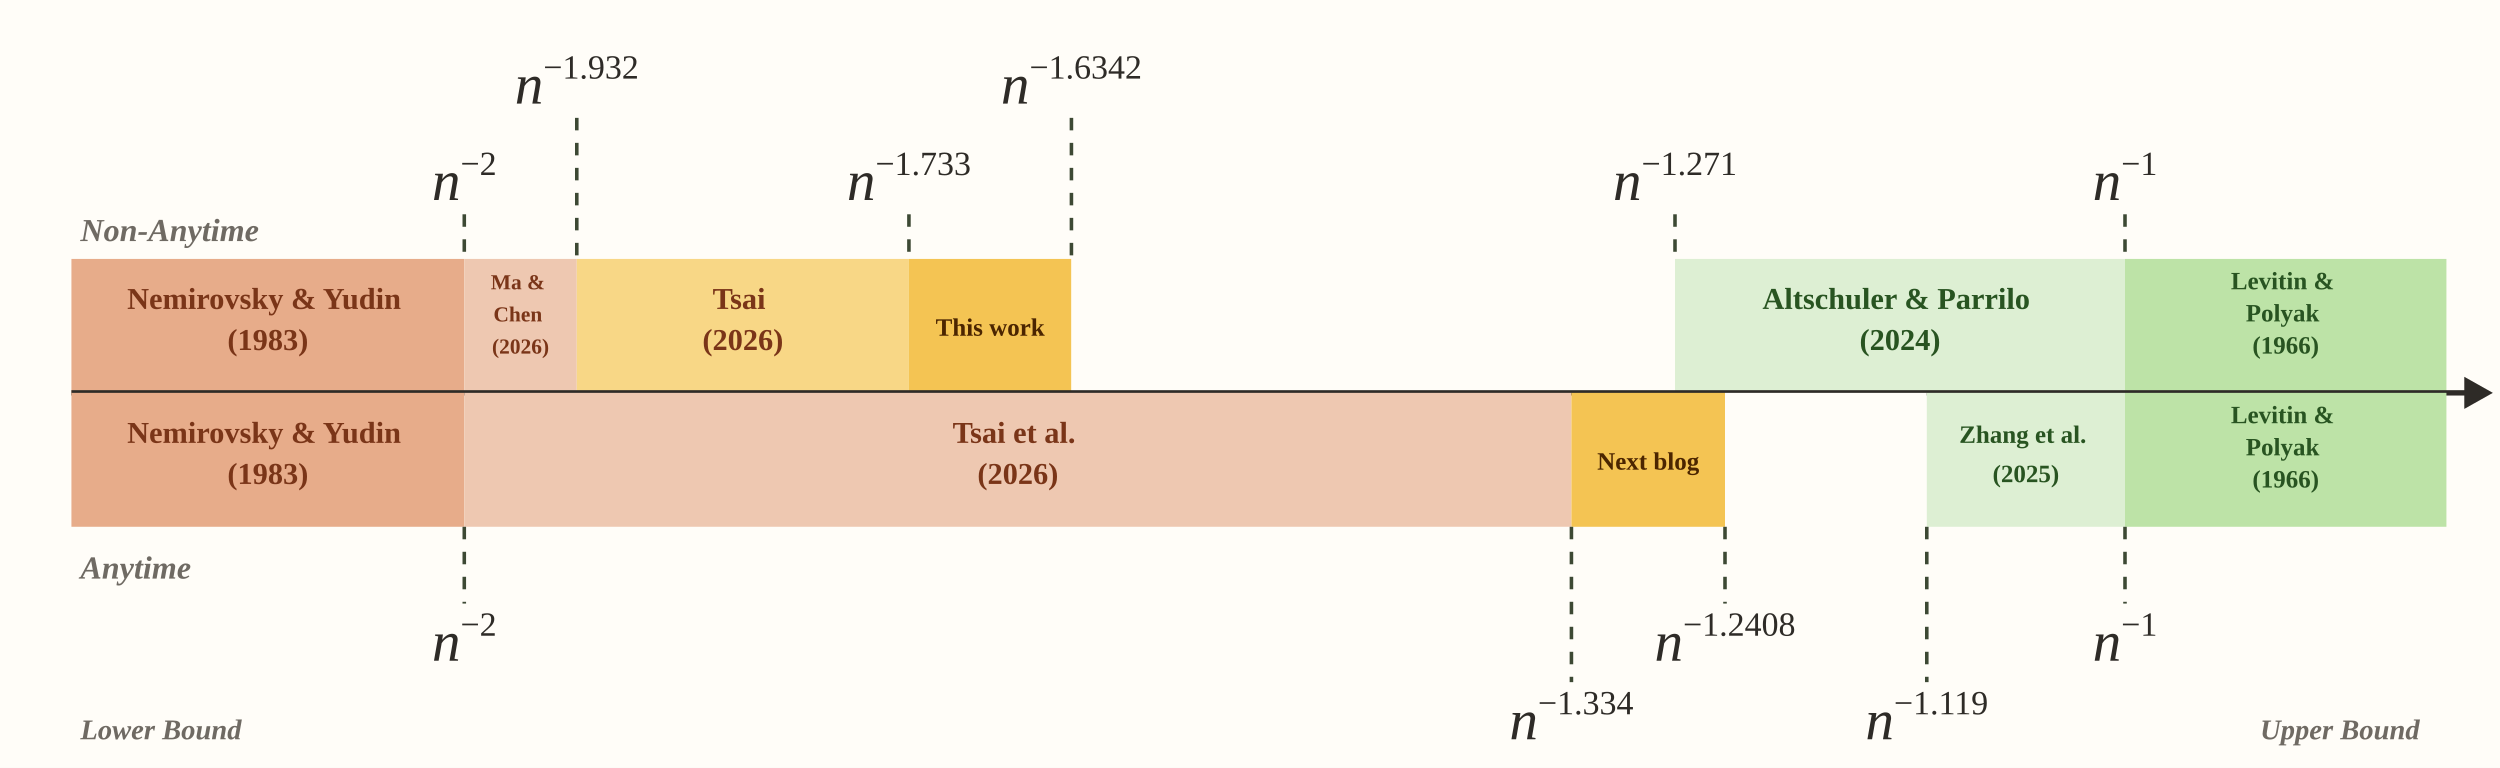
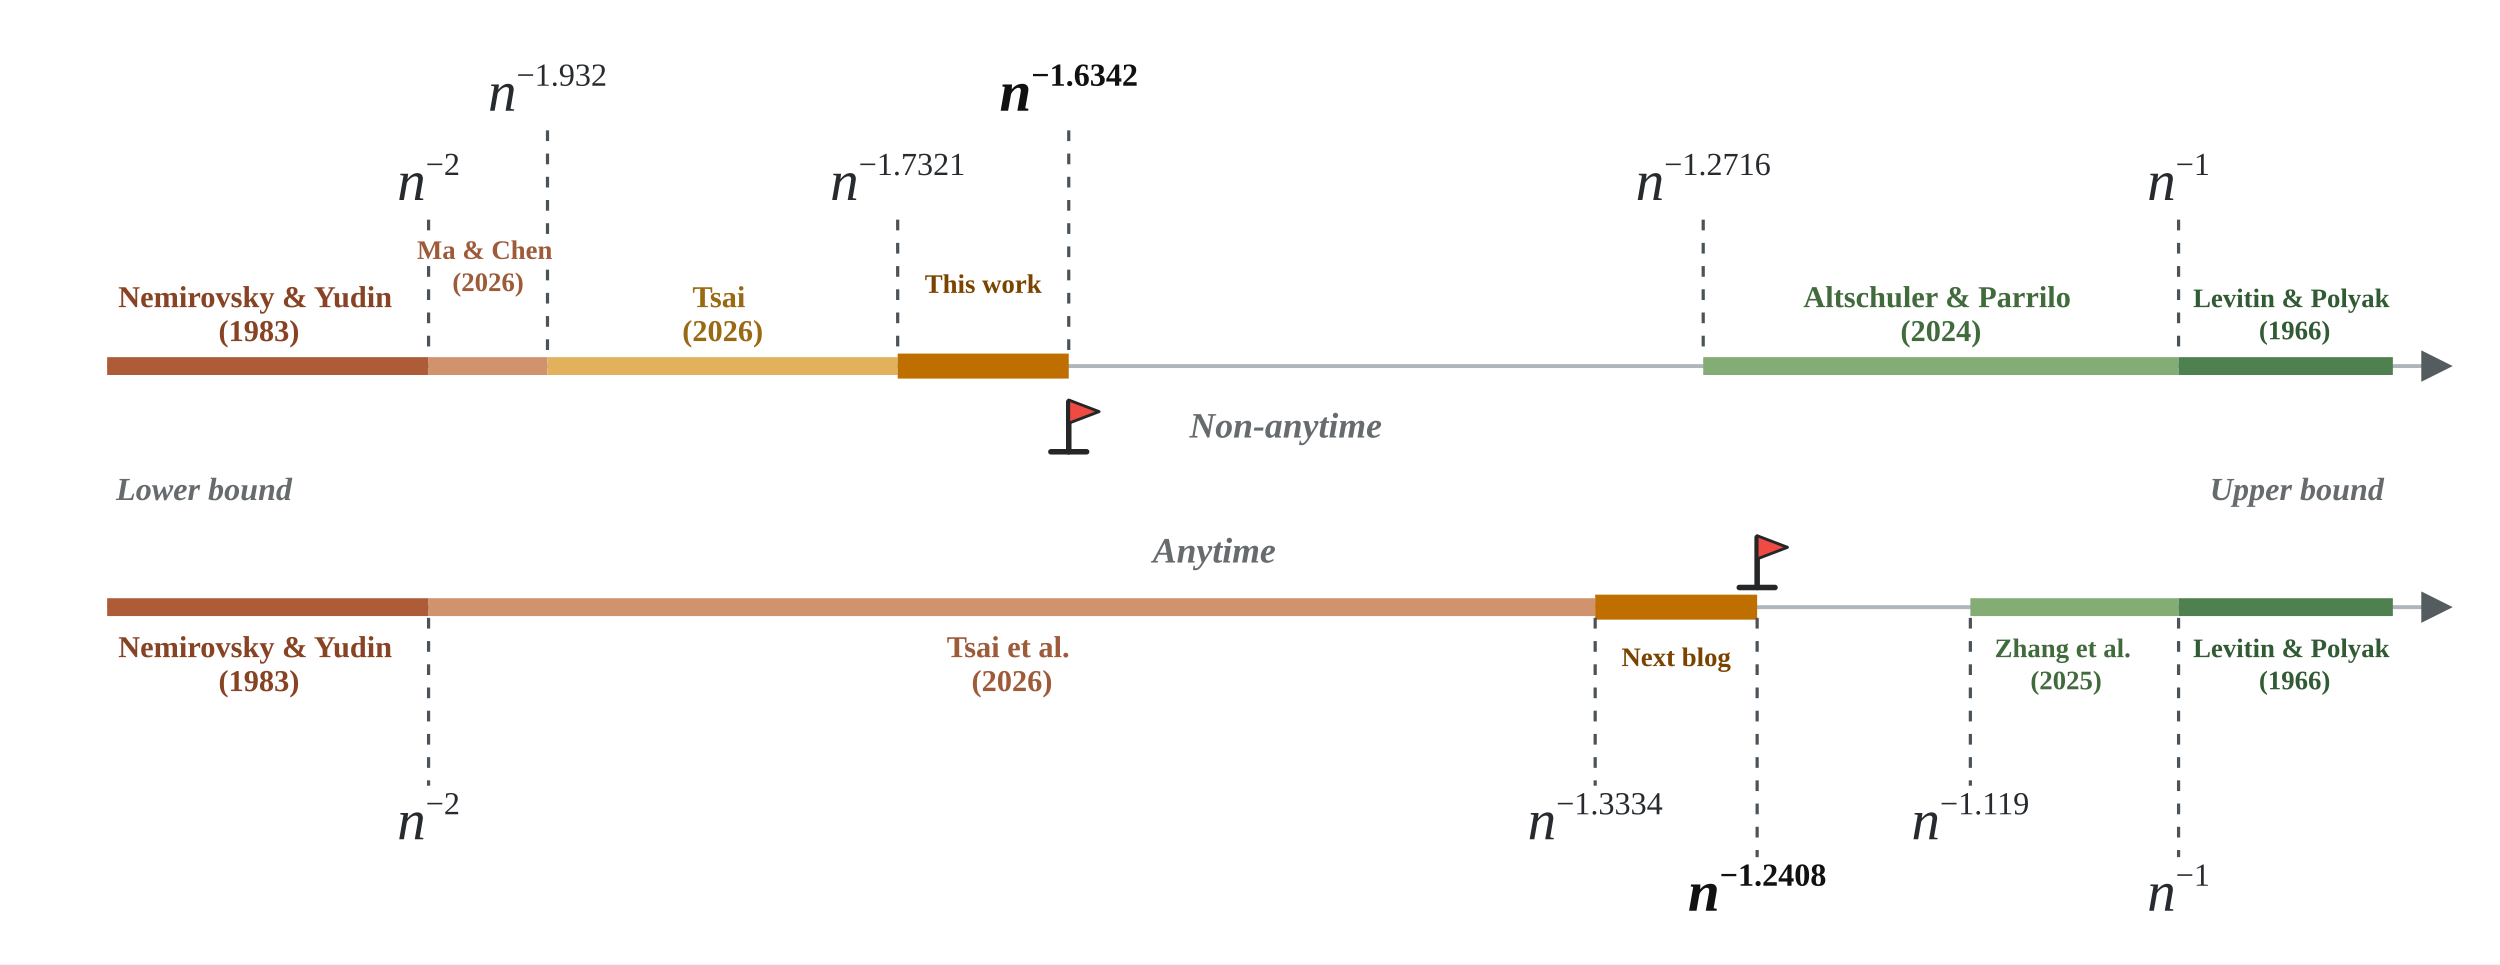
- <svg xmlns="http://www.w3.org/2000/svg" width="1400" height="430" viewBox="0 0 1400 430" role="img" aria-labelledby="title desc">
+ <svg xmlns="http://www.w3.org/2000/svg" width="1400" height="540" viewBox="0 0 1400 540" role="img" aria-labelledby="title desc">
  <defs>
    <style>
-       .rate { font-family: Georgia, "Times New Roman", serif; font-size: 32px; font-style: italic; fill: #2e2b27; }
-       .exponent { font-size: 19px; font-style: normal; }
-       .guide { stroke: #3d4934; stroke-width: 2; stroke-dasharray: 7 7; }
-       .block { font-family: Georgia, "Times New Roman", serif; font-size: 17px; font-weight: 700; text-anchor: middle; }
-       .small { font-size: 14px; }
-       .tiny { font-size: 12px; }
-       .lower { fill: #7a3518; }
-       .highlight { fill: #4b2500; font-weight: 800; }
-       .upper { fill: #285421; }
-       .row-label { font-family: Georgia, "Times New Roman", serif; font-size: 18px; font-style: italic; font-weight: 700; fill: #6f6a63; }
-       .axis-label { font-family: Georgia, "Times New Roman", serif; font-size: 16px; font-style: italic; font-weight: 700; fill: #6f6a63; }
+       .rate {
+         font-family: Georgia, "Times New Roman", serif;
+         font-size: 32px;
+         font-style: italic;
+         fill: #272b2f;
+       }
+       .exponent {
+         font-size: 18px;
+         font-style: normal;
+       }
+       .guide {
+         stroke: #4b5358;
+         stroke-width: 1.8;
+         stroke-dasharray: 6 7;
+       }
+       .track {
+         stroke: #afb6bb;
+         stroke-width: 2.2;
+       }
+       .segment {
+         stroke-width: 10;
+         stroke-linecap: butt;
+       }
+       .segment.work {
+         stroke-width: 14;
+       }
+       .name {
+         font-family: Georgia, "Times New Roman", serif;
+         font-size: 17px;
+         font-weight: 700;
+         text-anchor: middle;
+       }
+       .name-small {
+         font-size: 15px;
+       }
+       .row-label {
+         font-family: Georgia, "Times New Roman", serif;
+         font-size: 20px;
+         font-style: italic;
+         font-weight: 700;
+         text-anchor: middle;
+         fill: #666b6e;
+       }
+       .side-label {
+         font-family: Georgia, "Times New Roman", serif;
+         font-size: 18px;
+         font-style: italic;
+         font-weight: 700;
+         fill: #666b6e;
+       }
+       .rate-work {
+         font-weight: 700;
+         fill: #111111;
+       }
+       .work-flag-line {
+         fill: none;
+         stroke: #242628;
+         stroke-width: 3.1;
+         stroke-linecap: round;
+         stroke-linejoin: round;
+       }
+       .work-flag-cloth {
+         fill: #f04b42;
+         stroke: #242628;
+         stroke-width: 1.6;
+         stroke-linejoin: round;
+       }
+       .lower-a { stroke: #ad5c37; fill: #874323; }
+       .lower-b { stroke: #d1926e; fill: #9d5b3a; }
+       .lower-c { stroke: #e2b15b; fill: #9a6914; }
+       .work { stroke: #bf6f00; fill: #7a4300; }
+       .upper-a { stroke: #83ad74; fill: #426b3d; }
+       .upper-b { stroke: #4f8150; fill: #315b34; }
+       .name.lower-a,
+       .name.lower-b,
+       .name.lower-c,
+       .name.work,
+       .name.upper-a,
+       .name.upper-b {
+         paint-order: stroke fill;
+         stroke: #ffffff;
+         stroke-width: 5px;
+         stroke-linejoin: round;
+       }
    </style>
+     <marker id="axis-arrow" viewBox="0 0 10 10" refX="8" refY="5" markerWidth="8" markerHeight="8" orient="auto-start-reverse">
+       <path d="M 0 0 L 10 5 L 0 10 z" fill="#555c60" />
+     </marker>
  </defs>
-   <rect width="1400" height="430" fill="#fffdf8" />
-   <text class="rate" x="260" y="112" text-anchor="middle">n<tspan class="exponent" dy="-14">−2</tspan>
+   <rect width="1400" height="540" fill="#ffffff" />
+   <text class="rate" x="240" y="112" text-anchor="middle">n<tspan class="exponent" dy="-14">−2</tspan>
  </text>
-   <text class="rate" x="323" y="58" text-anchor="middle">n<tspan class="exponent" dy="-14">−1.932</tspan>
+   <text class="rate" x="306.6" y="62" text-anchor="middle">n<tspan class="exponent" dy="-14">−1.932</tspan>
  </text>
-   <text class="rate" x="509" y="112" text-anchor="middle">n<tspan class="exponent" dy="-14">−1.733</tspan>
+   <text class="rate" x="502.7" y="112" text-anchor="middle">n<tspan class="exponent" dy="-14">−1.7321</tspan>
  </text>
-   <text class="rate" x="600" y="58" text-anchor="middle">n<tspan class="exponent" dy="-14">−1.6342</tspan>
+   <text class="rate rate-work" x="598.5" y="62" text-anchor="middle">n<tspan class="exponent" dy="-14">−1.6342</tspan>
  </text>
-   <text class="rate" x="938" y="112" text-anchor="middle">n<tspan class="exponent" dy="-14">−1.271</tspan>
+   <text class="rate" x="953.8" y="112" text-anchor="middle">n<tspan class="exponent" dy="-14">−1.2716</tspan>
  </text>
-   <text class="rate" x="1190" y="112" text-anchor="middle">n<tspan class="exponent" dy="-14">−1</tspan>
+   <text class="rate" x="1220" y="112" text-anchor="middle">n<tspan class="exponent" dy="-14">−1</tspan>
  </text>
-   <line class="guide" x1="260" y1="120" x2="260" y2="145" />
-   <line class="guide" x1="323" y1="66" x2="323" y2="145" />
-   <line class="guide" x1="509" y1="120" x2="509" y2="145" />
-   <line class="guide" x1="600" y1="66" x2="600" y2="145" />
-   <line class="guide" x1="938" y1="120" x2="938" y2="145" />
-   <line class="guide" x1="1190" y1="120" x2="1190" y2="145" />
-   <text class="row-label" x="45" y="135">Non-Anytime</text>
-   <rect x="40" y="145" width="220" height="75" fill="#e7ac8a" />
-   <rect x="260" y="145" width="63" height="75" fill="#eec8b1" />
-   <rect x="323" y="145" width="186" height="75" fill="#f8d786" />
-   <rect x="509" y="145" width="91" height="75" fill="#f4c453" />
-   <rect x="600" y="145" width="338" height="75" fill="#fffdf8" />
-   <rect x="938" y="145" width="252" height="75" fill="#ddefd3" />
-   <rect x="1190" y="145" width="180" height="75" fill="#bde3a7" />
-   <text class="block lower" x="150" y="173">
-     <tspan x="150">Nemirovsky &amp; Yudin</tspan>
-     <tspan x="150" dy="23">(1983)</tspan>
+   <line class="guide" x1="240" y1="123" x2="240" y2="199" />
+   <line class="guide" x1="306.6" y1="73" x2="306.6" y2="199" />
+   <line class="guide" x1="502.7" y1="123" x2="502.7" y2="199" />
+   <line class="guide" x1="598.5" y1="73" x2="598.5" y2="199" />
+   <line class="guide" x1="953.8" y1="123" x2="953.8" y2="199" />
+   <line class="guide" x1="1220" y1="123" x2="1220" y2="199" />
+   <line class="track" x1="60" y1="205" x2="1370" y2="205" marker-end="url(#axis-arrow)" />
+   <line class="segment lower-a" x1="60" y1="205" x2="240" y2="205" />
+   <line class="segment lower-b" x1="240" y1="205" x2="306.6" y2="205" />
+   <line class="segment lower-c" x1="306.6" y1="205" x2="502.7" y2="205" />
+   <line class="segment work" x1="502.7" y1="205" x2="598.5" y2="205" />
+   <line class="segment upper-a" x1="953.8" y1="205" x2="1220" y2="205" />
+   <line class="segment upper-b" x1="1220" y1="205" x2="1340" y2="205" />
+   <text class="name lower-a" x="145" y="172">
+     <tspan x="145">Nemirovsky &amp; Yudin</tspan>
+     <tspan x="145" dy="19">(1983)</tspan>
  </text>
-   <text class="block lower tiny" x="291.5" y="162">
-     <tspan x="291.5">Ma &amp;</tspan>
-     <tspan x="291.5" dy="18">Chen</tspan>
-     <tspan x="291.5" dy="18">(2026)</tspan>
+   <text class="name name-small lower-b" x="273.3" y="145">
+     <tspan x="273.3">Ma &amp; Chen</tspan>
+     <tspan x="273.3" dy="18">(2026)</tspan>
  </text>
-   <text class="block lower" x="416" y="173">
-     <tspan x="416">Tsai</tspan>
-     <tspan x="416" dy="23">(2026)</tspan>
+   <text class="name lower-c" x="404.7" y="172">
+     <tspan x="404.7">Tsai</tspan>
+     <tspan x="404.7" dy="19">(2026)</tspan>
  </text>
-   <text class="block highlight small" x="554.5" y="188">This work</text>
-   <text class="block upper" x="1064" y="173">
-     <tspan x="1064">Altschuler &amp; Parrilo</tspan>
-     <tspan x="1064" dy="23">(2024)</tspan>
+   <text class="name name-small work" x="550.6" y="164">This work</text>
+   <text class="name upper-a" x="1086.9" y="172">
+     <tspan x="1086.9">Altschuler &amp; Parrilo</tspan>
+     <tspan x="1086.9" dy="19">(2024)</tspan>
  </text>
-   <text class="block upper small" x="1280" y="162">
-     <tspan x="1280">Levitin &amp;</tspan>
-     <tspan x="1280" dy="18">Polyak</tspan>
-     <tspan x="1280" dy="18">(1966)</tspan>
+   <text class="name name-small upper-b" x="1285" y="172">
+     <tspan x="1285">Levitin &amp; Polyak</tspan>
+     <tspan x="1285" dy="18">(1966)</tspan>
  </text>
-   <line x1="40" y1="220" x2="1382" y2="220" stroke="#2e2b27" stroke-width="3" />
-   <polygon points="1380,211 1396,220 1380,229" fill="#2e2b27" />
-   <rect x="40" y="220" width="220" height="75" fill="#e7ac8a" />
-   <rect x="260" y="220" width="620" height="75" fill="#eec8b1" />
-   <rect x="880" y="220" width="86" height="75" fill="#f4c453" />
-   <rect x="966" y="220" width="113" height="75" fill="#fffdf8" />
-   <rect x="1079" y="220" width="111" height="75" fill="#ddefd3" />
-   <rect x="1190" y="220" width="180" height="75" fill="#bde3a7" />
-   <text class="block lower" x="150" y="248">
-     <tspan x="150">Nemirovsky &amp; Yudin</tspan>
-     <tspan x="150" dy="23">(1983)</tspan>
+   <g aria-hidden="true" transform="translate(598.5 253)">
+     <line class="work-flag-line" x1="-10" y1="0" x2="10" y2="0" />
+     <line class="work-flag-line" x1="0" y1="0" x2="0" y2="-28" />
+     <path class="work-flag-cloth" d="M 0 -29 L 17 -22.5 L 0 -16 Z" />
+   </g>
+   <text class="row-label" x="720" y="245">Non-anytime</text>
+   <text class="row-label" x="680" y="315">Anytime</text>
+   <line class="track" x1="60" y1="340" x2="1370" y2="340" marker-end="url(#axis-arrow)" />
+   <line class="segment lower-a" x1="60" y1="340" x2="240" y2="340" />
+   <line class="segment lower-b" x1="240" y1="340" x2="893.3" y2="340" />
+   <line class="segment work" x1="893.3" y1="340" x2="984" y2="340" />
+   <line class="segment upper-a" x1="1103.4" y1="340" x2="1220" y2="340" />
+   <line class="segment upper-b" x1="1220" y1="340" x2="1340" y2="340" />
+   <text class="name lower-a" x="145" y="368">
+     <tspan x="145">Nemirovsky &amp; Yudin</tspan>
+     <tspan x="145" dy="19">(1983)</tspan>
  </text>
-   <text class="block lower" x="570" y="248">
-     <tspan x="570">Tsai et al.</tspan>
-     <tspan x="570" dy="23">(2026)</tspan>
+   <text class="name lower-b" x="566.7" y="368">
+     <tspan x="566.7">Tsai et al.</tspan>
+     <tspan x="566.7" dy="19">(2026)</tspan>
  </text>
-   <text class="block highlight small" x="923" y="263">Next blog</text>
-   <text class="block upper small" x="1134.5" y="248">
-     <tspan x="1134.5">Zhang et al.</tspan>
-     <tspan x="1134.5" dy="22">(2025)</tspan>
+   <text class="name name-small work" x="938.65" y="373">Next blog</text>
+   <text class="name name-small upper-a" x="1157" y="368">
+     <tspan x="1157">Zhang et al.</tspan>
+     <tspan x="1157" dy="18">(2025)</tspan>
  </text>
-   <text class="block upper small" x="1280" y="237">
-     <tspan x="1280">Levitin &amp;</tspan>
-     <tspan x="1280" dy="18">Polyak</tspan>
-     <tspan x="1280" dy="18">(1966)</tspan>
+   <text class="name name-small upper-b" x="1285" y="368">
+     <tspan x="1285">Levitin &amp; Polyak</tspan>
+     <tspan x="1285" dy="18">(1966)</tspan>
  </text>
-   <text class="row-label" x="45" y="324">Anytime</text>
-   <line class="guide" x1="260" y1="295" x2="260" y2="338" />
-   <line class="guide" x1="880" y1="295" x2="880" y2="382" />
-   <line class="guide" x1="966" y1="295" x2="966" y2="338" />
-   <line class="guide" x1="1079" y1="295" x2="1079" y2="382" />
-   <line class="guide" x1="1190" y1="295" x2="1190" y2="338" />
-   <text class="rate" x="260" y="370" text-anchor="middle">n<tspan class="exponent" dy="-14">−2</tspan>
+   <g aria-hidden="true" transform="translate(984 329)">
+     <line class="work-flag-line" x1="-10" y1="0" x2="10" y2="0" />
+     <line class="work-flag-line" x1="0" y1="0" x2="0" y2="-28" />
+     <path class="work-flag-cloth" d="M 0 -29 L 17 -22.5 L 0 -16 Z" />
+   </g>
+   <line class="guide" x1="240" y1="346" x2="240" y2="440" />
+   <line class="guide" x1="893.3" y1="346" x2="893.3" y2="440" />
+   <line class="guide" x1="984" y1="346" x2="984" y2="480" />
+   <line class="guide" x1="1103.4" y1="346" x2="1103.4" y2="440" />
+   <line class="guide" x1="1220" y1="346" x2="1220" y2="480" />
+   <text class="rate" x="240" y="470" text-anchor="middle">n<tspan class="exponent" dy="-14">−2</tspan>
  </text>
-   <text class="rate" x="880" y="414" text-anchor="middle">n<tspan class="exponent" dy="-14">−1.334</tspan>
+   <text class="rate" x="893.3" y="470" text-anchor="middle">n<tspan class="exponent" dy="-14">−1.3334</tspan>
  </text>
-   <text class="rate" x="966" y="370" text-anchor="middle">n<tspan class="exponent" dy="-14">−1.2408</tspan>
+   <text class="rate rate-work" x="984" y="510" text-anchor="middle">n<tspan class="exponent" dy="-14">−1.2408</tspan>
  </text>
-   <text class="rate" x="1079" y="414" text-anchor="middle">n<tspan class="exponent" dy="-14">−1.119</tspan>
+   <text class="rate" x="1103.4" y="470" text-anchor="middle">n<tspan class="exponent" dy="-14">−1.119</tspan>
  </text>
-   <text class="rate" x="1190" y="370" text-anchor="middle">n<tspan class="exponent" dy="-14">−1</tspan>
+   <text class="rate" x="1220" y="510" text-anchor="middle">n<tspan class="exponent" dy="-14">−1</tspan>
  </text>
-   <text class="axis-label" x="45" y="414">Lower Bound</text>
-   <text class="axis-label" x="1355" y="414" text-anchor="end">Upper Bound</text>
+   <text class="side-label" x="65" y="280">Lower bound</text>
+   <text class="side-label" x="1335" y="280" text-anchor="end">Upper bound</text>
</svg>
